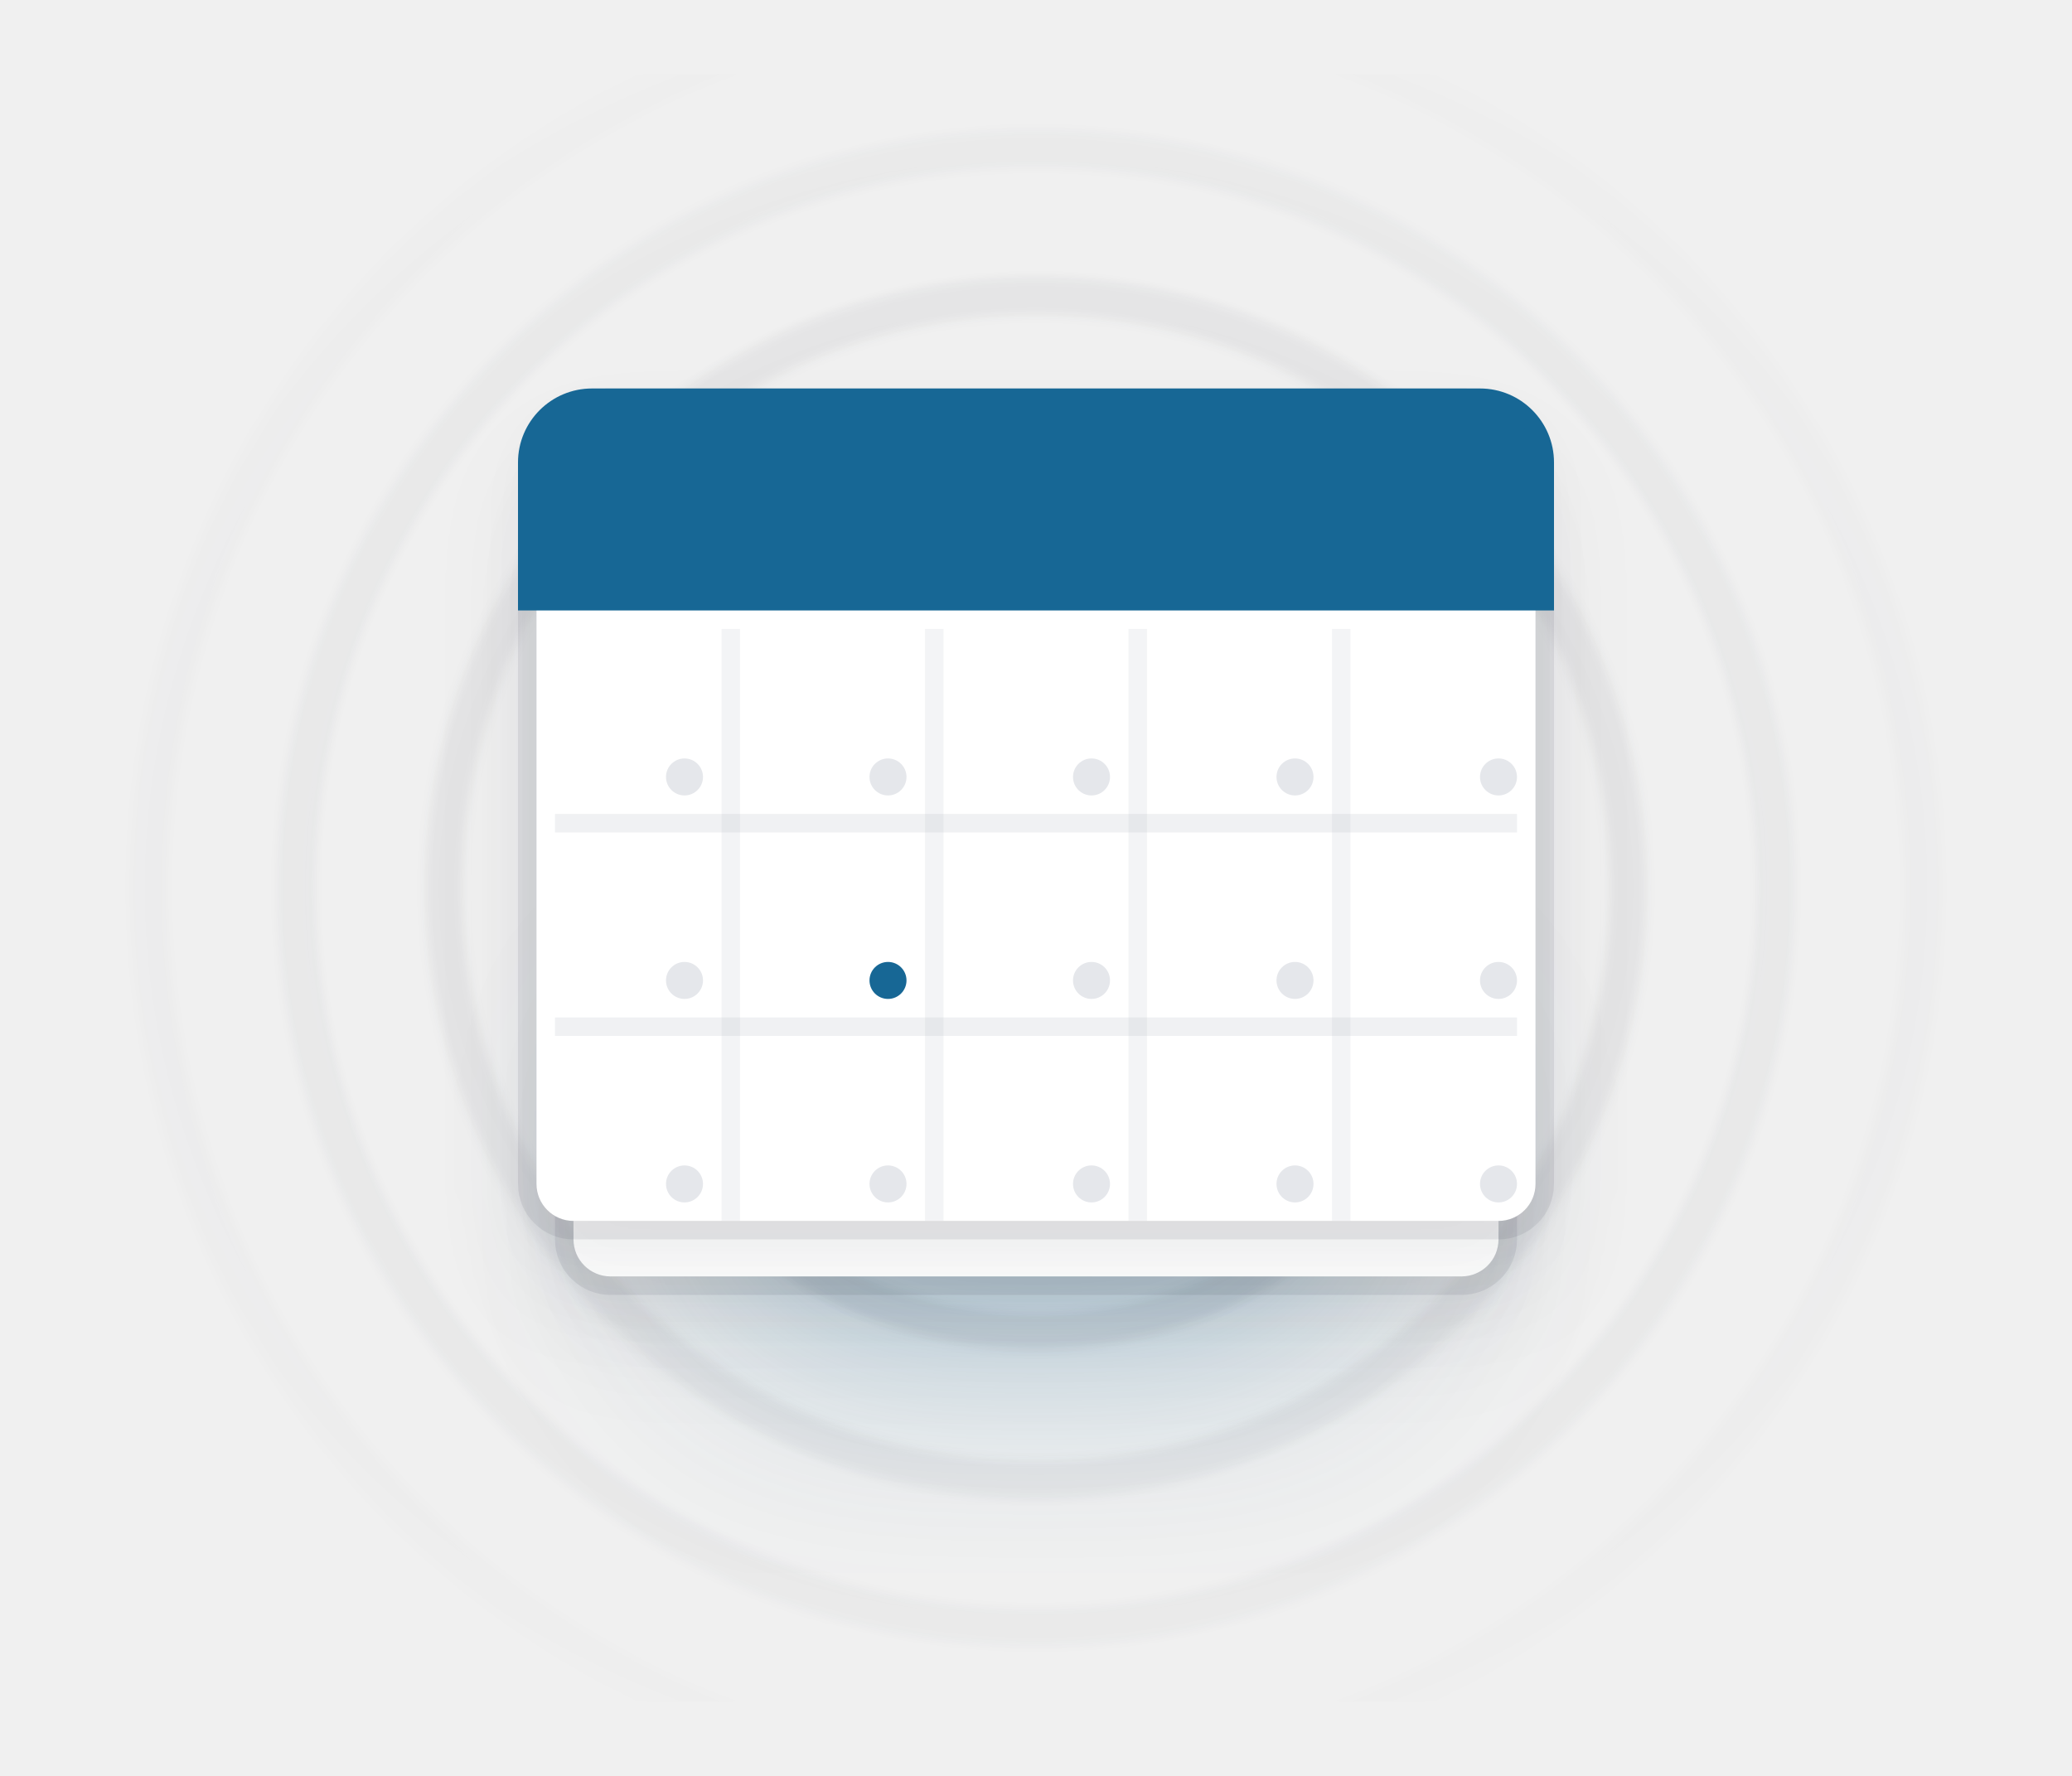
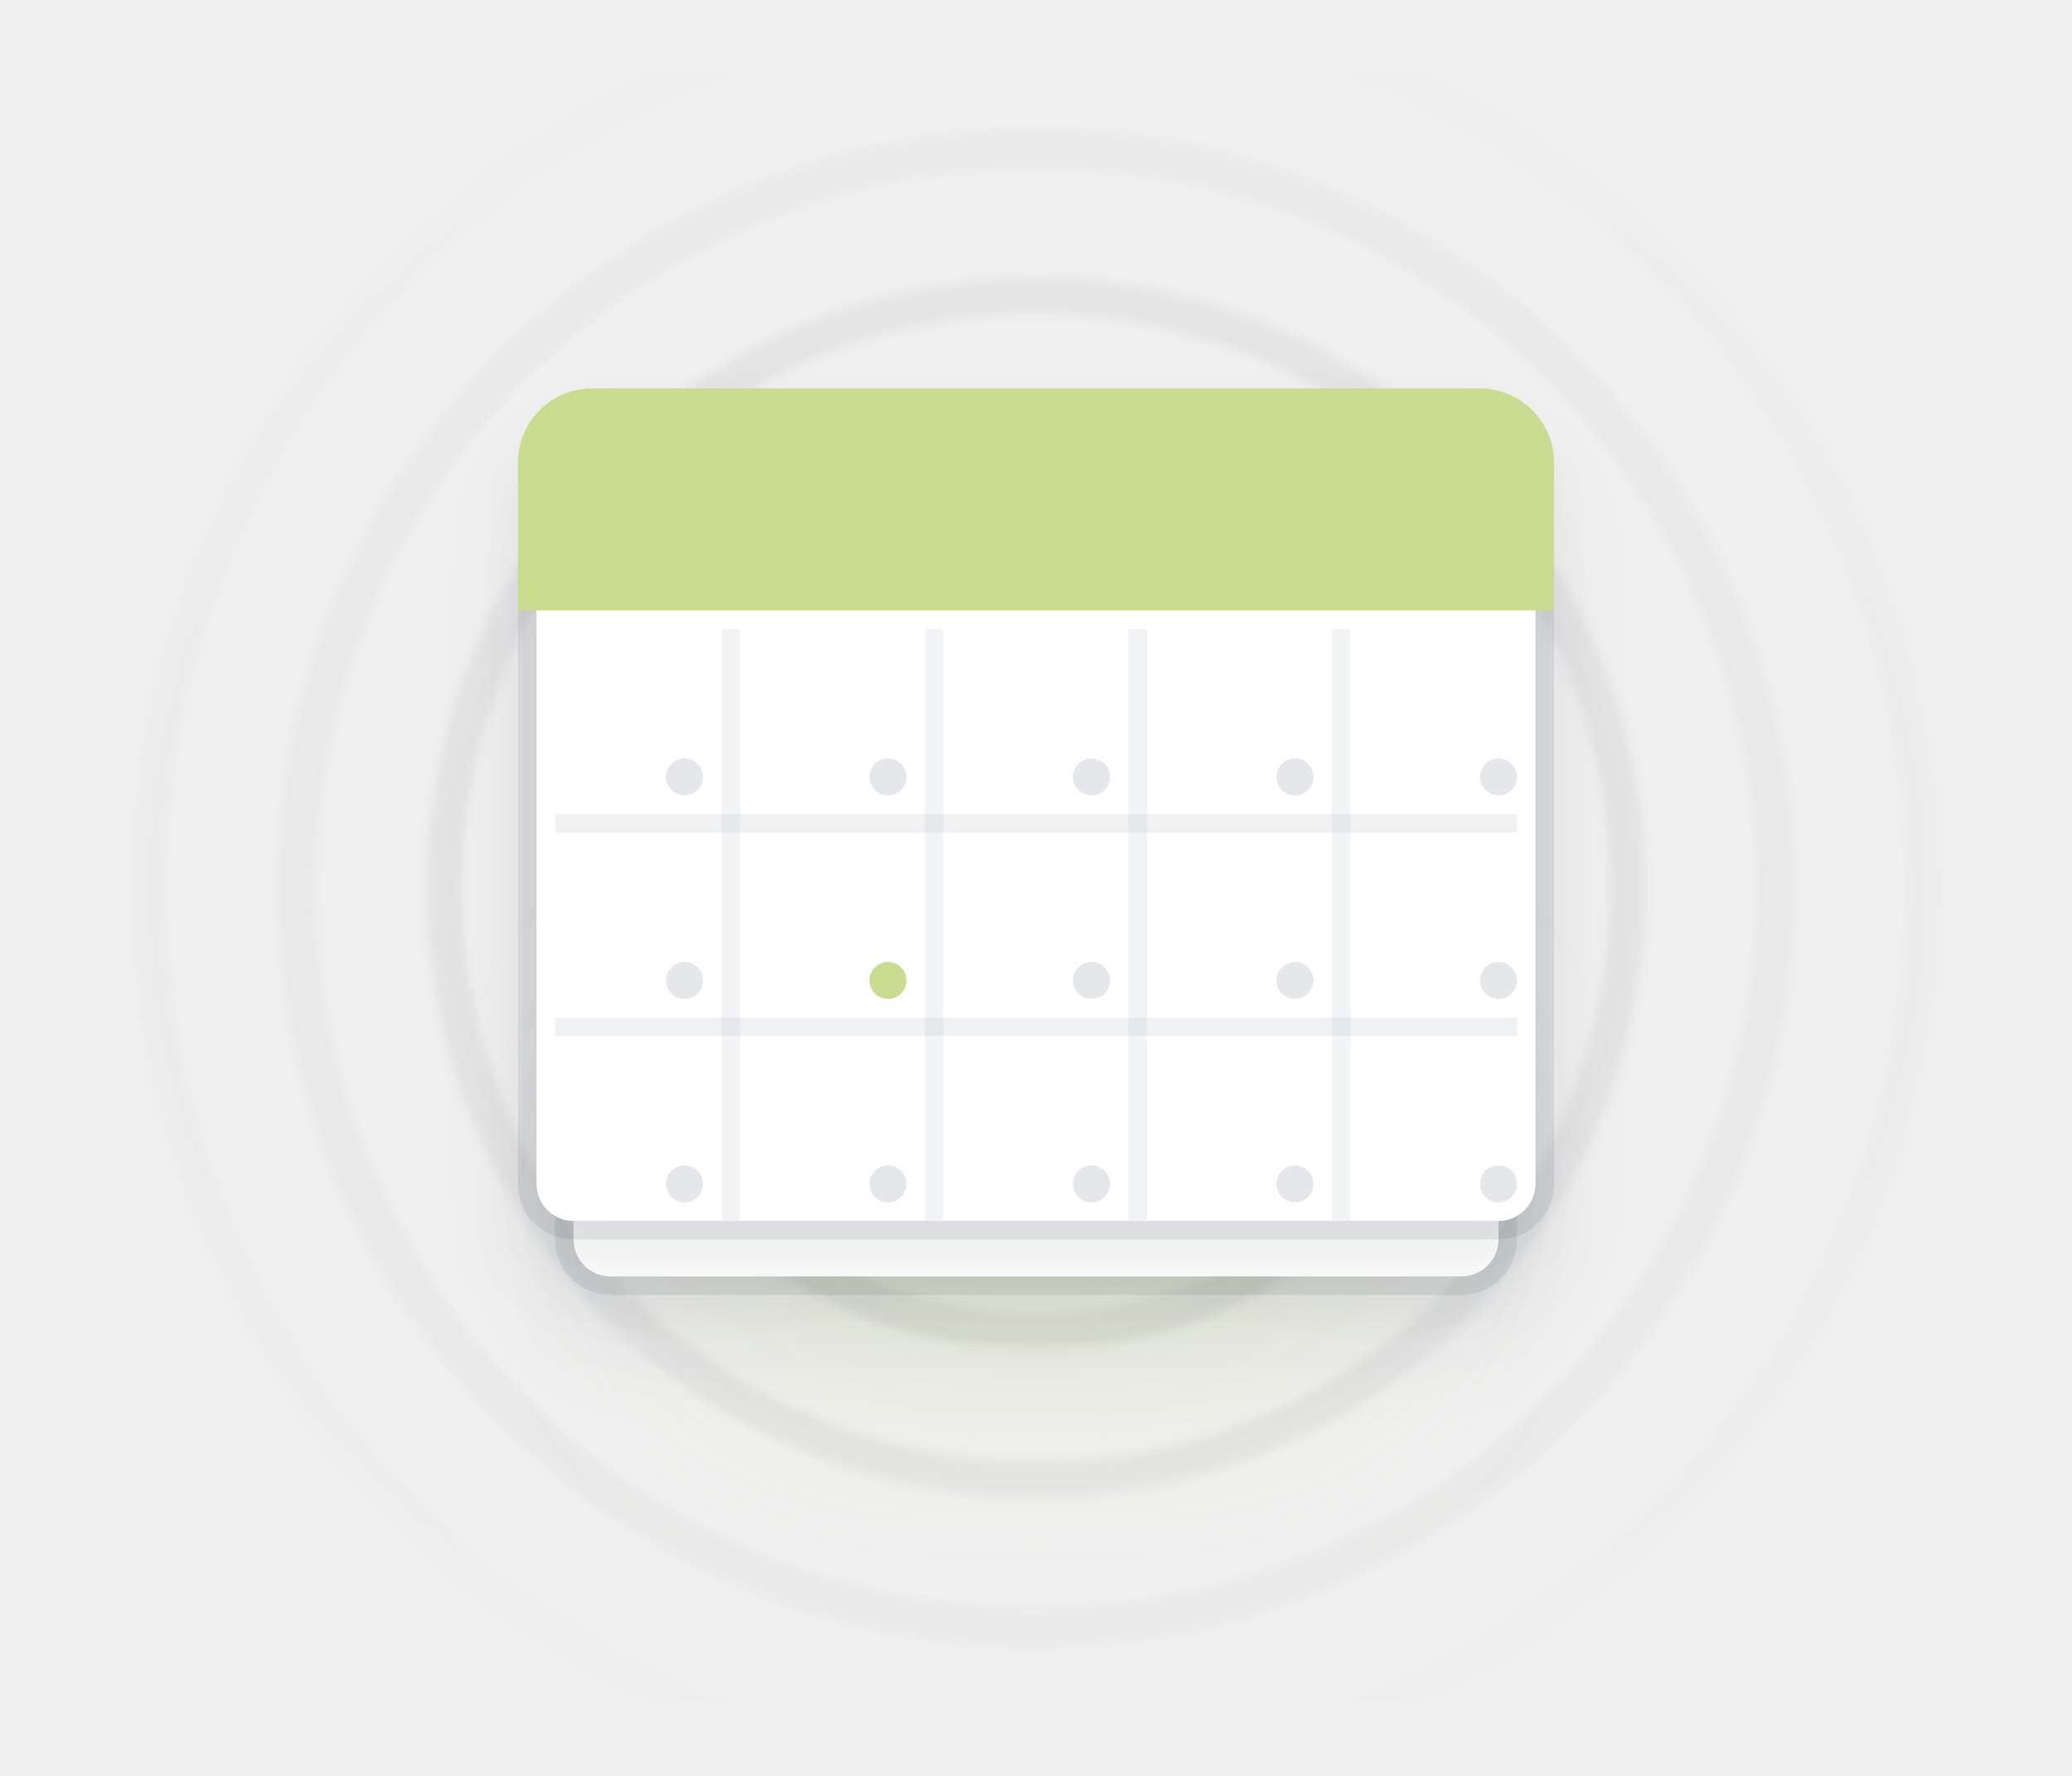
<svg xmlns="http://www.w3.org/2000/svg" width="112" height="96" viewBox="0 0 112 96" fill="none">
  <mask id="mask0" mask-type="alpha" maskUnits="userSpaceOnUse" x="4" y="4" width="104" height="88">
    <rect x="4" y="4" width="104" height="88" fill="url(#paint0_radial)" />
  </mask>
  <g mask="url(#mask0)">
    <g opacity="0.1" filter="url(#filter0_f)">
      <circle cx="56" cy="48" r="8" stroke="#111827" stroke-width="2" />
    </g>
    <g opacity="0.1" filter="url(#filter1_f)">
      <circle cx="56" cy="48" r="16" stroke="#111827" stroke-width="2" />
    </g>
    <g opacity="0.1" filter="url(#filter2_f)">
      <circle cx="56" cy="48" r="24" stroke="#111827" stroke-width="2" />
    </g>
    <g opacity="0.1" filter="url(#filter3_f)">
      <circle cx="56" cy="48" r="32" stroke="#111827" stroke-width="2" />
    </g>
    <g opacity="0.1" filter="url(#filter4_f)">
      <circle cx="56" cy="48" r="40" stroke="#111827" stroke-width="2" />
    </g>
    <g opacity="0.1" filter="url(#filter5_f)">
      <circle cx="56" cy="48" r="48" stroke="#111827" stroke-width="2" />
    </g>
    <g opacity="0.1" filter="url(#filter6_f)">
      <circle cx="56" cy="48" r="56" stroke="#111827" stroke-width="2" />
    </g>
  </g>
  <g opacity="0.3" filter="url(#filter7_f)">
-     <path d="M42 73H70L75.106 62.789C76.435 60.129 74.501 57 71.528 57H40.472C37.499 57 35.565 60.129 36.894 62.789L42 73Z" fill="#176795" />
+     <path d="M42 73H70L75.106 62.789C76.435 60.129 74.501 57 71.528 57H40.472C37.499 57 35.565 60.129 36.894 62.789L42 73Z" fill="#c9dc90" />
  </g>
  <g filter="url(#filter8_dd)">
    <path d="M35 24H77C79.209 24 81 25.791 81 28V67C81 68.105 80.105 69 79 69H33C31.895 69 31 68.105 31 67V28C31 25.791 32.791 24 35 24Z" fill="white" />
    <path d="M35 23.5H77C79.485 23.5 81.5 25.515 81.5 28V67C81.5 68.381 80.381 69.5 79 69.5H33C31.619 69.5 30.5 68.381 30.5 67V28C30.5 25.515 32.515 23.5 35 23.5Z" stroke="#121826" stroke-opacity="0.08" />
  </g>
  <g filter="url(#filter9_dd)">
    <path d="M33 22H79C81.209 22 83 23.791 83 26V64C83 65.105 82.105 66 81 66H31C29.895 66 29 65.105 29 64V26C29 23.791 30.791 22 33 22Z" fill="white" />
    <path d="M33 21.5H79C81.485 21.5 83.5 23.515 83.5 26V64C83.5 65.381 82.381 66.5 81 66.5H31C29.619 66.5 28.5 65.381 28.5 64V26C28.5 23.515 30.515 21.5 33 21.5Z" stroke="#121826" stroke-opacity="0.08" />
  </g>
  <path opacity="0.15" d="M30 44H82V45H30V44Z" fill="#9CA3AF" />
  <path opacity="0.15" d="M30 55H82V56H30V55Z" fill="#9CA3AF" />
  <rect opacity="0.12" x="39" y="34" width="1" height="32" fill="#9CA3AF" />
  <rect opacity="0.12" x="50" y="34" width="1" height="32" fill="#9CA3AF" />
  <rect opacity="0.12" x="61" y="34" width="1" height="32" fill="#9CA3AF" />
  <rect opacity="0.12" x="72" y="34" width="1" height="32" fill="#9CA3AF" />
-   <path d="M83.5 32V32.5H83H29H28.5V32V25C28.5 23.067 30.067 21.5 32 21.5H80C81.933 21.5 83.5 23.067 83.5 25V32Z" fill="#176795" stroke="#176795" />
+   <path d="M83.5 32V32.5H83H29H28.5V32V25C28.5 23.067 30.067 21.5 32 21.5H80C81.933 21.5 83.5 23.067 83.5 25V32Z" fill="#c9dc90" stroke="#c9dc90" />
  <rect x="36" y="41" width="2" height="2" rx="1" fill="#E5E7EB" />
  <rect x="36" y="52" width="2" height="2" rx="1" fill="#E5E7EB" />
  <rect x="36" y="63" width="2" height="2" rx="1" fill="#E5E7EB" />
  <rect x="47" y="41" width="2" height="2" rx="1" fill="#E5E7EB" />
-   <rect x="47" y="52" width="2" height="2" rx="1" fill="#176795" />
+   <rect x="47" y="52" width="2" height="2" rx="1" fill="#c9dc90" />
  <rect x="47" y="63" width="2" height="2" rx="1" fill="#E5E7EB" />
  <rect x="58" y="41" width="2" height="2" rx="1" fill="#E5E7EB" />
  <rect x="58" y="52" width="2" height="2" rx="1" fill="#E5E7EB" />
  <rect x="58" y="63" width="2" height="2" rx="1" fill="#E5E7EB" />
  <rect x="69" y="41" width="2" height="2" rx="1" fill="#E5E7EB" />
  <rect x="69" y="52" width="2" height="2" rx="1" fill="#E5E7EB" />
  <rect x="69" y="63" width="2" height="2" rx="1" fill="#E5E7EB" />
  <rect x="80" y="41" width="2" height="2" rx="1" fill="#E5E7EB" />
  <rect x="80" y="52" width="2" height="2" rx="1" fill="#E5E7EB" />
  <rect x="80" y="63" width="2" height="2" rx="1" fill="#E5E7EB" />
  <defs>
    <filter id="filter0_f" x="46.5" y="38.5" width="19" height="19" filterUnits="userSpaceOnUse" color-interpolation-filters="sRGB">
      <feFlood flood-opacity="0" result="BackgroundImageFix" />
      <feBlend mode="normal" in="SourceGraphic" in2="BackgroundImageFix" result="shape" />
      <feGaussianBlur stdDeviation="0.25" result="effect1_foregroundBlur" />
    </filter>
    <filter id="filter1_f" x="38.5" y="30.5" width="35" height="35" filterUnits="userSpaceOnUse" color-interpolation-filters="sRGB">
      <feFlood flood-opacity="0" result="BackgroundImageFix" />
      <feBlend mode="normal" in="SourceGraphic" in2="BackgroundImageFix" result="shape" />
      <feGaussianBlur stdDeviation="0.25" result="effect1_foregroundBlur" />
    </filter>
    <filter id="filter2_f" x="30.5" y="22.5" width="51" height="51" filterUnits="userSpaceOnUse" color-interpolation-filters="sRGB">
      <feFlood flood-opacity="0" result="BackgroundImageFix" />
      <feBlend mode="normal" in="SourceGraphic" in2="BackgroundImageFix" result="shape" />
      <feGaussianBlur stdDeviation="0.25" result="effect1_foregroundBlur" />
    </filter>
    <filter id="filter3_f" x="22.5" y="14.5" width="67" height="67" filterUnits="userSpaceOnUse" color-interpolation-filters="sRGB">
      <feFlood flood-opacity="0" result="BackgroundImageFix" />
      <feBlend mode="normal" in="SourceGraphic" in2="BackgroundImageFix" result="shape" />
      <feGaussianBlur stdDeviation="0.25" result="effect1_foregroundBlur" />
    </filter>
    <filter id="filter4_f" x="14.5" y="6.5" width="83" height="83" filterUnits="userSpaceOnUse" color-interpolation-filters="sRGB">
      <feFlood flood-opacity="0" result="BackgroundImageFix" />
      <feBlend mode="normal" in="SourceGraphic" in2="BackgroundImageFix" result="shape" />
      <feGaussianBlur stdDeviation="0.25" result="effect1_foregroundBlur" />
    </filter>
    <filter id="filter5_f" x="6.5" y="-1.5" width="99" height="99" filterUnits="userSpaceOnUse" color-interpolation-filters="sRGB">
      <feFlood flood-opacity="0" result="BackgroundImageFix" />
      <feBlend mode="normal" in="SourceGraphic" in2="BackgroundImageFix" result="shape" />
      <feGaussianBlur stdDeviation="0.25" result="effect1_foregroundBlur" />
    </filter>
    <filter id="filter6_f" x="-1.5" y="-9.5" width="115" height="115" filterUnits="userSpaceOnUse" color-interpolation-filters="sRGB">
      <feFlood flood-opacity="0" result="BackgroundImageFix" />
      <feBlend mode="normal" in="SourceGraphic" in2="BackgroundImageFix" result="shape" />
      <feGaussianBlur stdDeviation="0.25" result="effect1_foregroundBlur" />
    </filter>
    <filter id="filter7_f" x="24.467" y="45" width="63.066" height="40" filterUnits="userSpaceOnUse" color-interpolation-filters="sRGB">
      <feFlood flood-opacity="0" result="BackgroundImageFix" />
      <feBlend mode="normal" in="SourceGraphic" in2="BackgroundImageFix" result="shape" />
      <feGaussianBlur stdDeviation="6" result="effect1_foregroundBlur" />
    </filter>
    <filter id="filter8_dd" x="25" y="21" width="62" height="57" filterUnits="userSpaceOnUse" color-interpolation-filters="sRGB">
      <feFlood flood-opacity="0" result="BackgroundImageFix" />
      <feColorMatrix in="SourceAlpha" type="matrix" values="0 0 0 0 0 0 0 0 0 0 0 0 0 0 0 0 0 0 127 0" />
      <feOffset dy="3" />
      <feGaussianBlur stdDeviation="2.5" />
      <feColorMatrix type="matrix" values="0 0 0 0 0.071 0 0 0 0 0.094 0 0 0 0 0.149 0 0 0 0.04 0" />
      <feBlend mode="normal" in2="BackgroundImageFix" result="effect1_dropShadow" />
      <feColorMatrix in="SourceAlpha" type="matrix" values="0 0 0 0 0 0 0 0 0 0 0 0 0 0 0 0 0 0 127 0" />
      <feOffset dy="1" />
      <feGaussianBlur stdDeviation="1" />
      <feColorMatrix type="matrix" values="0 0 0 0 0.071 0 0 0 0 0.094 0 0 0 0 0.149 0 0 0 0.03 0" />
      <feBlend mode="normal" in2="effect1_dropShadow" result="effect2_dropShadow" />
      <feBlend mode="normal" in="SourceGraphic" in2="effect2_dropShadow" result="shape" />
    </filter>
    <filter id="filter9_dd" x="23" y="19" width="66" height="56" filterUnits="userSpaceOnUse" color-interpolation-filters="sRGB">
      <feFlood flood-opacity="0" result="BackgroundImageFix" />
      <feColorMatrix in="SourceAlpha" type="matrix" values="0 0 0 0 0 0 0 0 0 0 0 0 0 0 0 0 0 0 127 0" />
      <feOffset dy="3" />
      <feGaussianBlur stdDeviation="2.5" />
      <feColorMatrix type="matrix" values="0 0 0 0 0.071 0 0 0 0 0.094 0 0 0 0 0.149 0 0 0 0.04 0" />
      <feBlend mode="normal" in2="BackgroundImageFix" result="effect1_dropShadow" />
      <feColorMatrix in="SourceAlpha" type="matrix" values="0 0 0 0 0 0 0 0 0 0 0 0 0 0 0 0 0 0 127 0" />
      <feOffset dy="1" />
      <feGaussianBlur stdDeviation="1" />
      <feColorMatrix type="matrix" values="0 0 0 0 0.071 0 0 0 0 0.094 0 0 0 0 0.149 0 0 0 0.03 0" />
      <feBlend mode="normal" in2="effect1_dropShadow" result="effect2_dropShadow" />
      <feBlend mode="normal" in="SourceGraphic" in2="effect2_dropShadow" result="shape" />
    </filter>
    <radialGradient id="paint0_radial" cx="0" cy="0" r="1" gradientUnits="userSpaceOnUse" gradientTransform="translate(56 48) rotate(90) scale(69 72.9204)">
      <stop offset="0.232" stop-color="#C4C4C4" />
      <stop offset="0.725" stop-color="#C4C4C4" stop-opacity="0" />
    </radialGradient>
  </defs>
</svg>
